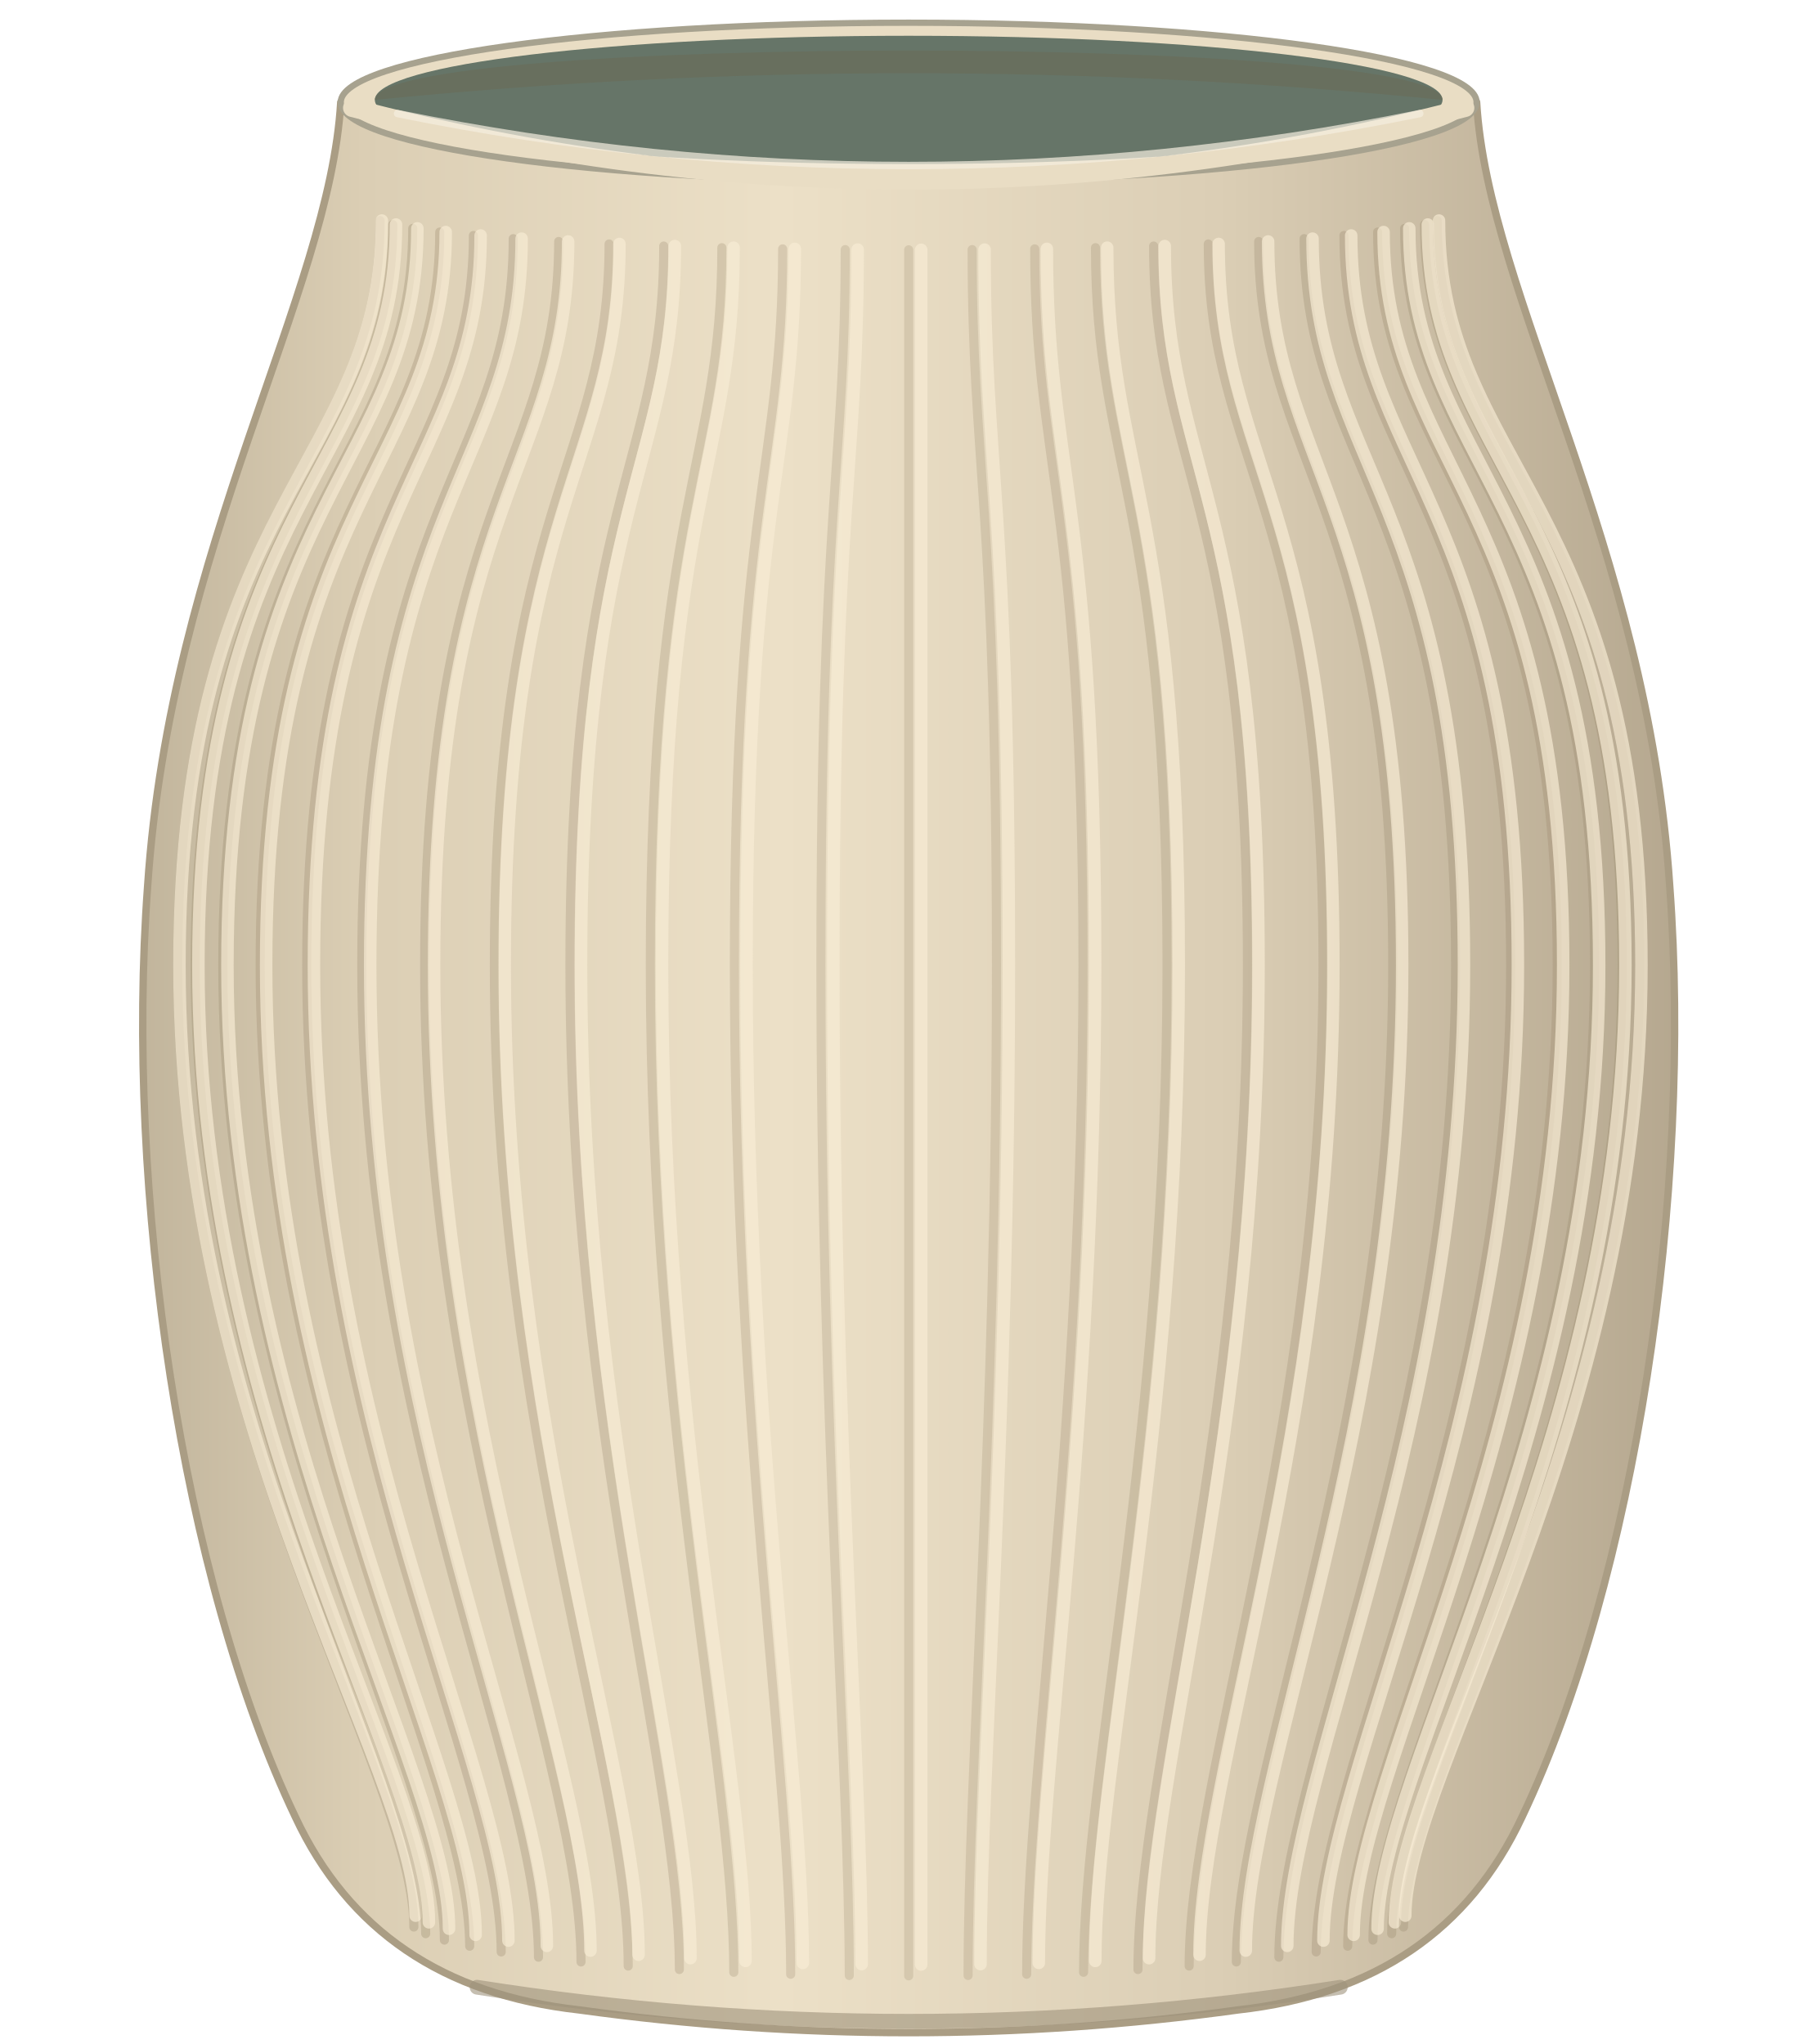
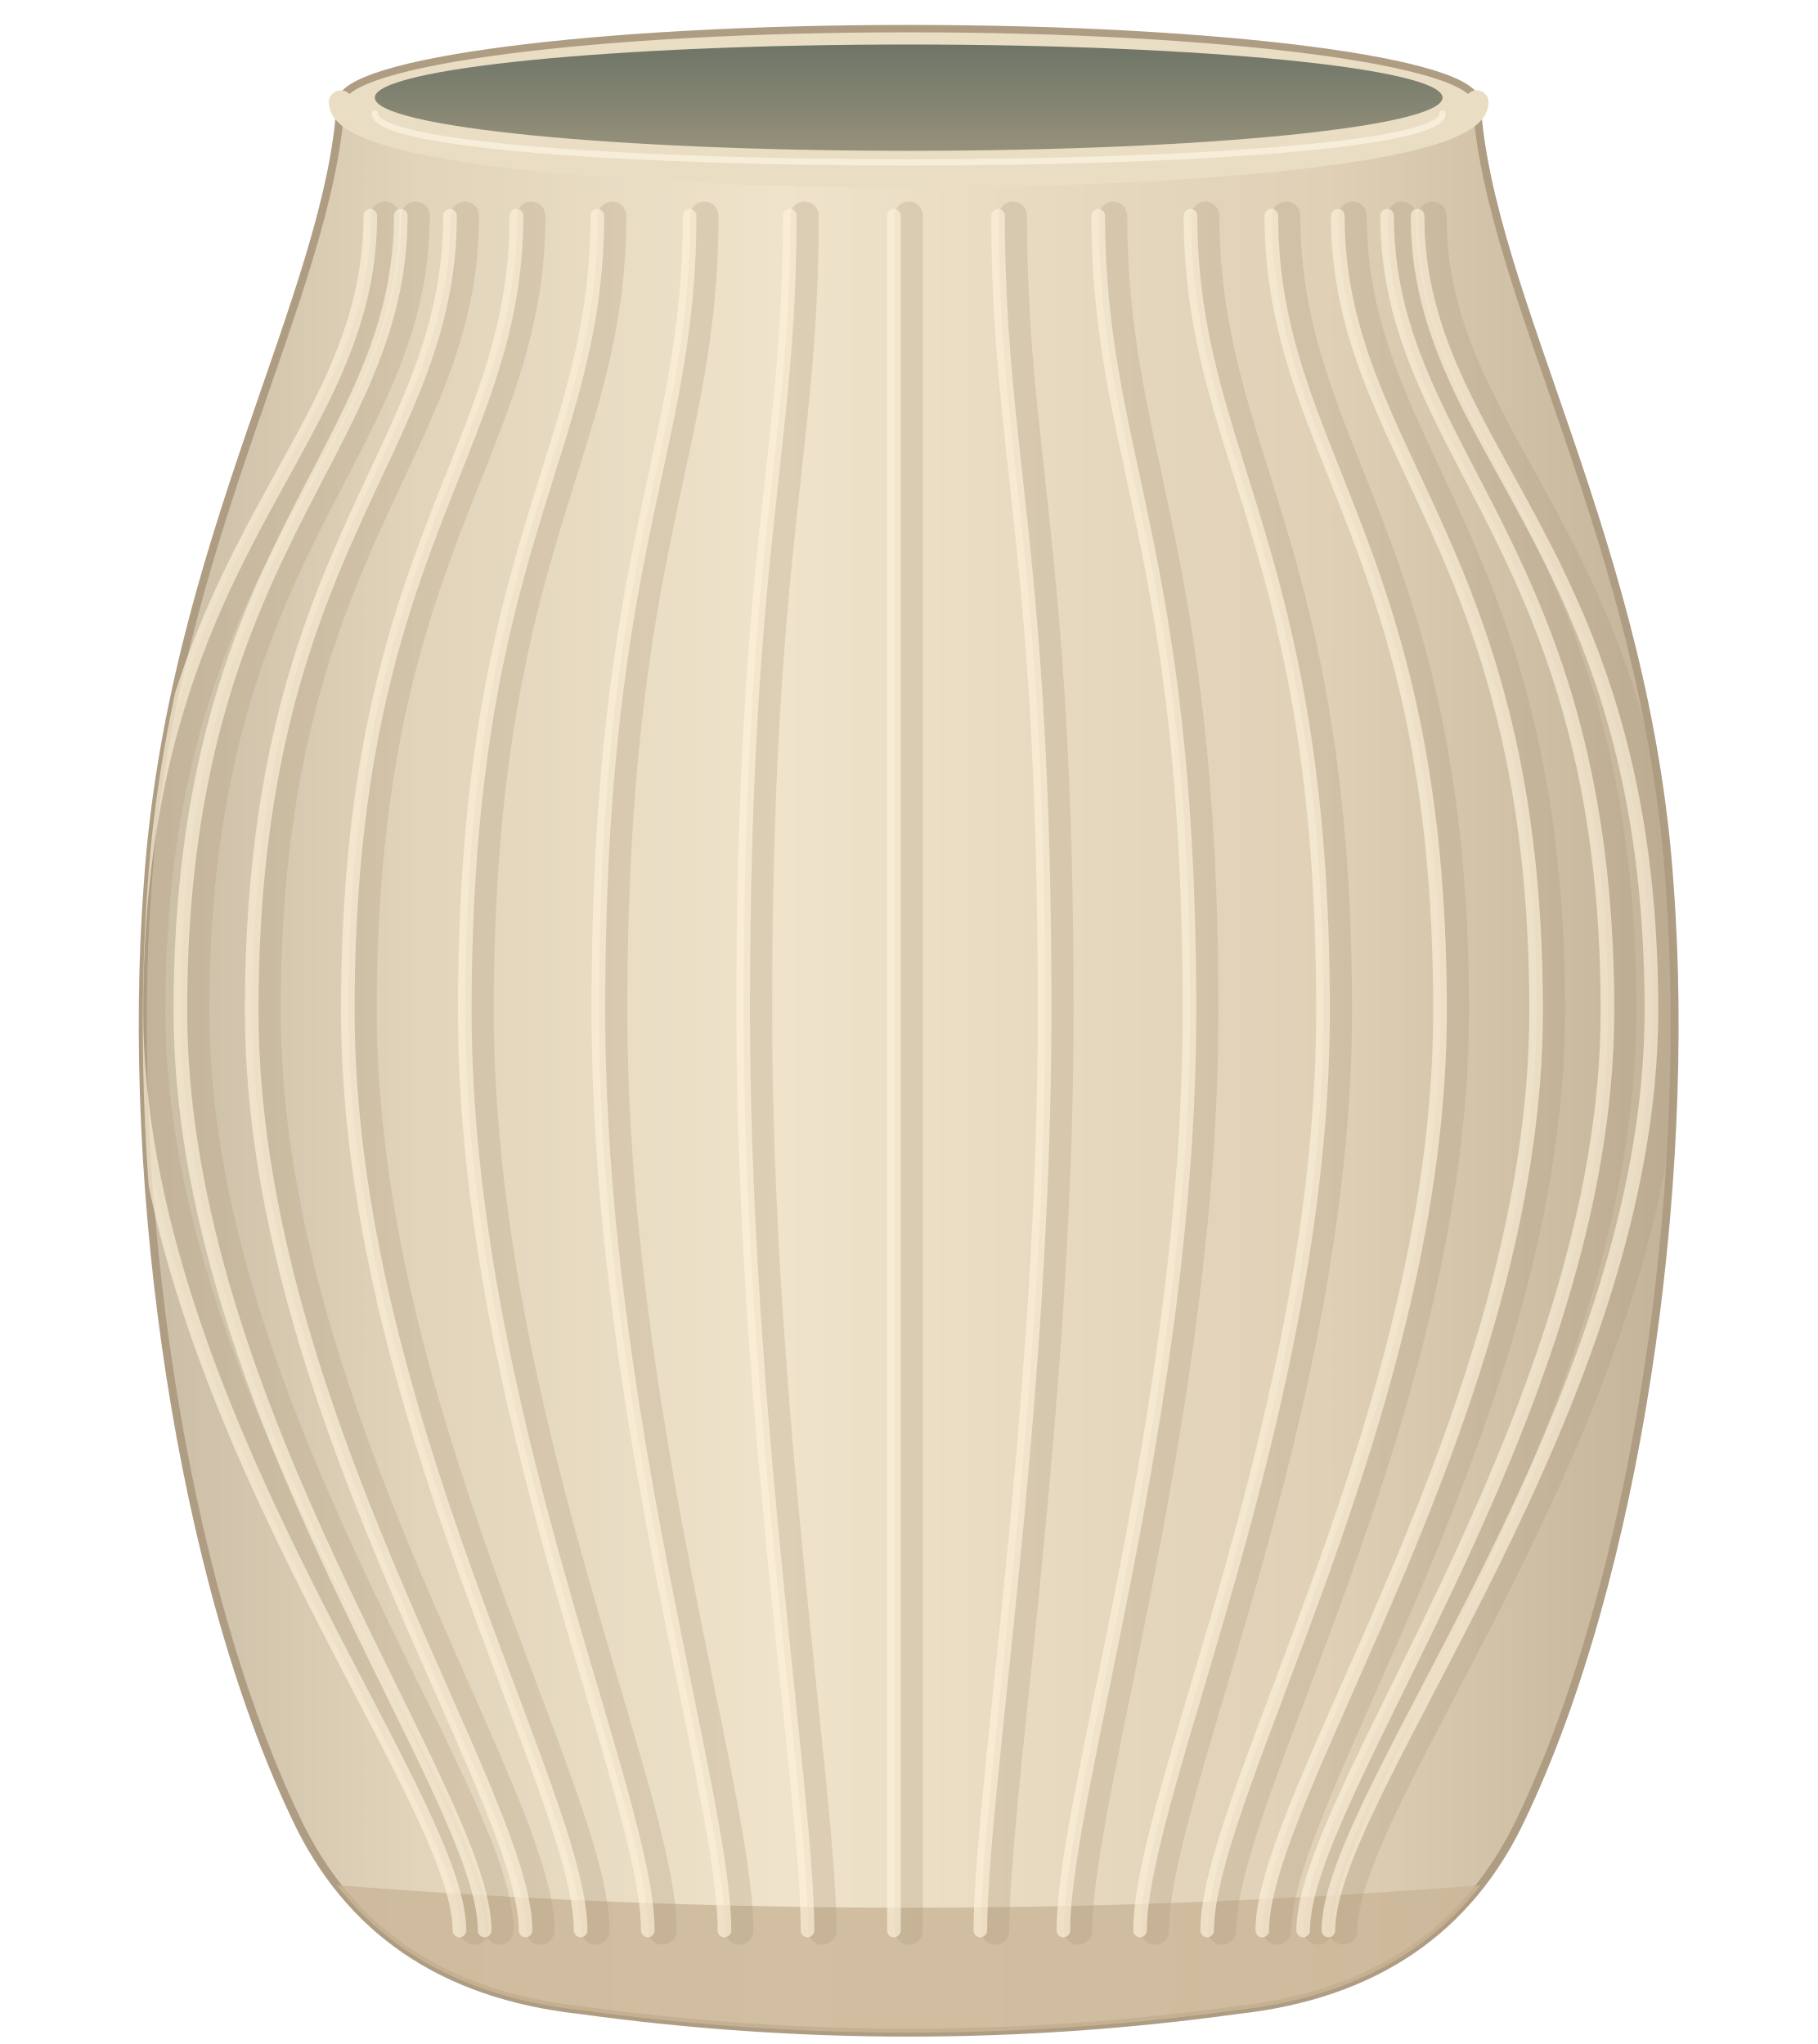
- <svg xmlns="http://www.w3.org/2000/svg" width="160" height="180" viewBox="0 0 160 180">
+ <svg xmlns="http://www.w3.org/2000/svg" width="160" height="180" viewBox="0 0 160 180" stroke-linecap="round" stroke-linejoin="round">
  <defs>
-     <linearGradient id="ribbed" gradientUnits="userSpaceOnUse" x1="0" y1="0" x2="160" y2="0">
-       <stop offset="0" stop-color="#b1a58d" />
-       <stop offset="0.2" stop-color="#dbceb4" />
-       <stop offset="0.43" stop-color="#ece0c7" />
-       <stop offset="0.67" stop-color="#dbceb5" />
-       <stop offset="1" stop-color="#aa9c84" />
+     <linearGradient id="ribbed-ceramic-vase-body" gradientUnits="userSpaceOnUse" x1="0" y1="0" x2="160" y2="0">
+       <stop offset="0" stop-color="#bfb19a" />
+       <stop offset=".23" stop-color="#e1d4bb" />
+       <stop offset=".43" stop-color="#efe3cb" />
+       <stop offset=".73" stop-color="#dfd0b6" />
+       <stop offset="1" stop-color="#b7a78d" />
+     </linearGradient>
+     <clipPath id="ribbed-ceramic-vase-silhouette">
+       <path d="M30 9C29 26 15 48 13 78C11 105 16 139 26 160Q33 175 51 177Q80 181 109 177Q127 175 134 160C144 139 149 105 147 78C145 48 131 26 130 9Z" />
+     </clipPath>
+     <linearGradient id="ribbed-ceramic-vase-cavity" x1="0" y1="0" x2="0" y2="1">
+       <stop stop-color="#6e7567" />
+       <stop offset="1" stop-color="#96917b" />
    </linearGradient>
  </defs>
-   <g stroke-linecap="round" stroke-linejoin="round">
-     <path d="M30 9C29 26 15 48 13 78C11 105 16 139 26 160Q33 175 51 177Q80 181 109 177Q127 175 134 160C144 139 149 105 147 78C145 48 131 26 130 9Z" fill="url(#ribbed)" stroke="#aa9d84" stroke-width="0.65" />
-     <path d="M33.465 19.421C33.465 41 15.643 44 15.643 85C15.643 126 36.435 156 36.435 169.702" fill="none" stroke="#9b8b70" stroke-width="0.8" stroke-opacity="0.339" />
-     <path d="M33.619 19.421C33.619 41 15.798 44 15.798 85C15.798 126 36.590 156 36.590 168.702" fill="none" stroke="#f8ecd5" stroke-width="1.1" stroke-opacity=".68" />
-     <path d="M34.579 19.771C34.579 41 17.184 44 17.184 85C17.184 126 37.478 156 37.478 170.285" fill="none" stroke="#9b8b70" stroke-width="0.8" stroke-opacity="0.337" />
-     <path d="M34.862 19.771C34.862 41 17.467 44 17.467 85C17.467 126 37.761 156 37.761 169.285" fill="none" stroke="#f8ecd5" stroke-width="1.1" stroke-opacity=".68" />
-     <path d="M36.338 20.110C36.338 41 19.616 44 19.616 85C19.616 126 39.125 156 39.125 170.851" fill="none" stroke="#9b8b70" stroke-width="0.8" stroke-opacity="0.333" />
-     <path d="M36.745 20.110C36.745 41 20.023 44 20.023 85C20.023 126 39.532 156 39.532 169.851" fill="none" stroke="#f8ecd5" stroke-width="1.1" stroke-opacity=".68" />
-     <path d="M38.715 20.434C38.715 41 22.904 44 22.904 85C22.904 126 41.350 156 41.350 171.390" fill="none" stroke="#9b8b70" stroke-width="0.8" stroke-opacity="0.328" />
-     <path d="M39.241 20.434C39.241 41 23.430 44 23.430 85C23.430 126 41.876 156 41.876 170.390" fill="none" stroke="#f8ecd5" stroke-width="1.1" stroke-opacity=".68" />
-     <path d="M41.679 20.737C41.679 41 27.002 44 27.002 85C27.002 126 44.125 156 44.125 171.895" fill="none" stroke="#9b8b70" stroke-width="0.8" stroke-opacity="0.322" />
-     <path d="M42.315 20.737C42.315 41 27.639 44 27.639 85C27.639 126 44.761 156 44.761 170.895" fill="none" stroke="#f8ecd5" stroke-width="1.1" stroke-opacity=".68" />
-     <path d="M45.185 21.015C45.185 41 31.852 44 31.852 85C31.852 126 47.408 156 47.408 172.359" fill="none" stroke="#9b8b70" stroke-width="0.8" stroke-opacity="0.314" />
-     <path d="M45.924 21.015C45.924 41 32.591 44 32.591 85C32.591 126 48.147 156 48.147 171.359" fill="none" stroke="#f8ecd5" stroke-width="1.1" stroke-opacity=".68" />
-     <path d="M49.186 21.265C49.186 41 37.385 44 37.385 85C37.385 126 51.153 156 51.153 172.775" fill="none" stroke="#9b8b70" stroke-width="0.8" stroke-opacity="0.306" />
-     <path d="M50.017 21.265C50.017 41 38.215 44 38.215 85C38.215 126 51.983 156 51.983 171.775" fill="none" stroke="#f8ecd5" stroke-width="1.1" stroke-opacity=".68" />
-     <path d="M53.624 21.483C53.624 41 43.522 44 43.522 85C43.522 126 55.307 156 55.307 173.138" fill="none" stroke="#9b8b70" stroke-width="0.8" stroke-opacity="0.296" />
-     <path d="M54.534 21.483C54.534 41 44.433 44 44.433 85C44.433 126 56.218 156 56.218 172.138" fill="none" stroke="#f8ecd5" stroke-width="1.1" stroke-opacity=".68" />
-     <path d="M58.435 21.666C58.435 41 50.177 44 50.177 85C50.177 126 59.812 156 59.812 173.443" fill="none" stroke="#9b8b70" stroke-width="0.8" stroke-opacity="0.286" />
-     <path d="M59.413 21.666C59.413 41 51.154 44 51.154 85C51.154 126 60.789 156 60.789 172.443" fill="none" stroke="#f8ecd5" stroke-width="1.1" stroke-opacity=".68" />
-     <path d="M63.553 21.810C63.553 41 57.254 44 57.254 85C57.254 126 64.603 156 64.603 173.684" fill="none" stroke="#9b8b70" stroke-width="0.8" stroke-opacity="0.275" />
-     <path d="M64.584 21.810C64.584 41 58.285 44 58.285 85C58.285 126 65.633 156 65.633 172.684" fill="none" stroke="#f8ecd5" stroke-width="1.1" stroke-opacity=".68" />
-     <path d="M68.904 21.915C68.904 41 64.655 44 64.655 85C64.655 126 69.612 156 69.612 173.859" fill="none" stroke="#9b8b70" stroke-width="0.8" stroke-opacity="0.264" />
-     <path d="M69.973 21.915C69.973 41 65.723 44 65.723 85C65.723 126 70.681 156 70.681 172.859" fill="none" stroke="#f8ecd5" stroke-width="1.1" stroke-opacity=".68" />
-     <path d="M74.412 21.979C74.412 41 72.272 44 72.272 85C72.272 126 74.769 156 74.769 173.965" fill="none" stroke="#9b8b70" stroke-width="0.8" stroke-opacity="0.252" />
-     <path d="M75.505 21.979C75.505 41 73.365 44 73.365 85C73.365 126 75.861 156 75.861 172.965" fill="none" stroke="#f8ecd5" stroke-width="1.1" stroke-opacity=".68" />
-     <path d="M80.000 22.000C80.000 41 80.000 44 80.000 85C80.000 126 80.000 156 80.000 174.000" fill="none" stroke="#9b8b70" stroke-width="0.8" stroke-opacity="0.240" />
-     <path d="M81.100 22.000C81.100 41 81.100 44 81.100 85C81.100 126 81.100 156 81.100 173.000" fill="none" stroke="#f8ecd5" stroke-width="1.1" stroke-opacity=".68" />
-     <path d="M85.588 21.979C85.588 41 87.728 44 87.728 85C87.728 126 85.231 156 85.231 173.965" fill="none" stroke="#9b8b70" stroke-width="0.8" stroke-opacity="0.252" />
-     <path d="M86.680 21.979C86.680 41 88.820 44 88.820 85C88.820 126 86.323 156 86.323 172.965" fill="none" stroke="#f8ecd5" stroke-width="1.1" stroke-opacity=".68" />
-     <path d="M91.096 21.915C91.096 41 95.345 44 95.345 85C95.345 126 90.388 156 90.388 173.859" fill="none" stroke="#9b8b70" stroke-width="0.8" stroke-opacity="0.264" />
-     <path d="M92.165 21.915C92.165 41 96.414 44 96.414 85C96.414 126 91.457 156 91.457 172.859" fill="none" stroke="#f8ecd5" stroke-width="1.1" stroke-opacity=".68" />
-     <path d="M96.447 21.810C96.447 41 102.746 44 102.746 85C102.746 126 95.397 156 95.397 173.684" fill="none" stroke="#9b8b70" stroke-width="0.8" stroke-opacity="0.275" />
-     <path d="M97.477 21.810C97.477 41 103.776 44 103.776 85C103.776 126 96.428 156 96.428 172.684" fill="none" stroke="#f8ecd5" stroke-width="1.1" stroke-opacity=".68" />
-     <path d="M101.565 21.666C101.565 41 109.823 44 109.823 85C109.823 126 100.188 156 100.188 173.443" fill="none" stroke="#9b8b70" stroke-width="0.8" stroke-opacity="0.286" />
-     <path d="M102.542 21.666C102.542 41 110.801 44 110.801 85C110.801 126 101.165 156 101.165 172.443" fill="none" stroke="#f8ecd5" stroke-width="1.1" stroke-opacity=".68" />
-     <path d="M106.376 21.483C106.376 41 116.478 44 116.478 85C116.478 126 104.693 156 104.693 173.138" fill="none" stroke="#9b8b70" stroke-width="0.8" stroke-opacity="0.296" />
-     <path d="M107.287 21.483C107.287 41 117.388 44 117.388 85C117.388 126 105.603 156 105.603 172.138" fill="none" stroke="#f8ecd5" stroke-width="1.1" stroke-opacity=".68" />
-     <path d="M110.814 21.265C110.814 41 122.615 44 122.615 85C122.615 126 108.847 156 108.847 172.775" fill="none" stroke="#9b8b70" stroke-width="0.8" stroke-opacity="0.306" />
-     <path d="M111.645 21.265C111.645 41 123.446 44 123.446 85C123.446 126 109.678 156 109.678 171.775" fill="none" stroke="#f8ecd5" stroke-width="1.1" stroke-opacity=".68" />
-     <path d="M114.815 21.015C114.815 41 128.148 44 128.148 85C128.148 126 112.592 156 112.592 172.359" fill="none" stroke="#9b8b70" stroke-width="0.8" stroke-opacity="0.314" />
-     <path d="M115.554 21.015C115.554 41 128.887 44 128.887 85C128.887 126 113.331 156 113.331 171.359" fill="none" stroke="#f8ecd5" stroke-width="1.1" stroke-opacity=".68" />
-     <path d="M118.321 20.737C118.321 41 132.998 44 132.998 85C132.998 126 115.875 156 115.875 171.895" fill="none" stroke="#9b8b70" stroke-width="0.8" stroke-opacity="0.322" />
-     <path d="M118.958 20.737C118.958 41 133.635 44 133.635 85C133.635 126 116.512 156 116.512 170.895" fill="none" stroke="#f8ecd5" stroke-width="1.1" stroke-opacity=".68" />
-     <path d="M121.285 20.434C121.285 41 137.096 44 137.096 85C137.096 126 118.650 156 118.650 171.390" fill="none" stroke="#9b8b70" stroke-width="0.8" stroke-opacity="0.328" />
-     <path d="M121.810 20.434C121.810 41 137.622 44 137.622 85C137.622 126 119.175 156 119.175 170.390" fill="none" stroke="#f8ecd5" stroke-width="1.1" stroke-opacity=".68" />
-     <path d="M123.662 20.110C123.662 41 140.384 44 140.384 85C140.384 126 120.875 156 120.875 170.851" fill="none" stroke="#9b8b70" stroke-width="0.8" stroke-opacity="0.333" />
-     <path d="M124.070 20.110C124.070 41 140.791 44 140.791 85C140.791 126 121.283 156 121.283 169.851" fill="none" stroke="#f8ecd5" stroke-width="1.1" stroke-opacity=".68" />
-     <path d="M125.421 19.771C125.421 41 142.816 44 142.816 85C142.816 126 122.522 156 122.522 170.285" fill="none" stroke="#9b8b70" stroke-width="0.8" stroke-opacity="0.337" />
-     <path d="M125.704 19.771C125.704 41 143.099 44 143.099 85C143.099 126 122.804 156 122.804 169.285" fill="none" stroke="#f8ecd5" stroke-width="1.1" stroke-opacity=".68" />
-     <path d="M126.535 19.421C126.535 41 144.357 44 144.357 85C144.357 126 123.565 156 123.565 169.702" fill="none" stroke="#9b8b70" stroke-width="0.8" stroke-opacity="0.339" />
-     <path d="M126.689 19.421C126.689 41 144.511 44 144.511 85C144.511 126 123.719 156 123.719 168.702" fill="none" stroke="#f8ecd5" stroke-width="1.1" stroke-opacity=".68" />
-     <path d="M42 175Q80 181 118 175" fill="none" stroke="#9f927c" stroke-width="1.3" opacity=".6" />
-     <ellipse cx="80" cy="9" rx="50" ry="7" fill="#e9ddc4" stroke="#a7a28f" stroke-width="0.55" />
-     <ellipse cx="80" cy="8.8" rx="47" ry="5.65" fill="#667568" stroke="none" stroke-width="0.6" />
-     <path d="M33 8.8C33 3 127 3 127 8.8Q80 4.1 33 8.8Z" fill="#696c58" stroke="none" stroke-width="0.6" opacity=".64" />
-     <path d="M31 9.5Q80 22.3 129 9.5" fill="none" stroke="#e9ddc4" stroke-width="1.6" />
-     <path d="M35 10Q80 19.15 125 10" fill="none" stroke="#f5efe0" stroke-width="0.65" stroke-opacity=".7" />
+   <path d="M30 9C29 26 15 48 13 78C11 105 16 139 26 160Q33 175 51 177Q80 181 109 177Q127 175 134 160C144 139 149 105 147 78C145 48 131 26 130 9Z" fill="url(#ribbed-ceramic-vase-body)" stroke="#ae9d83" stroke-width=".7" />
+   <g clip-path="url(#ribbed-ceramic-vase-silhouette)">
+     <path d="M0 163Q80 173 160 163V180H0Z" fill="#cbb596" opacity=".8" />
+     <path d="M33.90 19C33.90 40 13.31 48 13.31 89C13.31 124 41.75 158 41.75 170" fill="none" stroke="#ad997a" stroke-opacity=".27" stroke-width="2.5" />
+     <path d="M33.90 19C33.90 40 13.31 48 13.31 89C13.31 124 41.75 158 41.75 170" transform="translate(-1.3 0)" fill="none" stroke="#fff3dc" stroke-opacity=".65" stroke-width="1.2" />
+     <path d="M36.58 19C36.58 40 17.18 48 17.18 89C17.18 124 43.97 158 43.97 170" fill="none" stroke="#ad997a" stroke-opacity=".27" stroke-width="2.5" />
+     <path d="M36.58 19C36.58 40 17.18 48 17.18 89C17.18 124 43.97 158 43.97 170" transform="translate(-1.3 0)" fill="none" stroke="#fff3dc" stroke-opacity=".65" stroke-width="1.2" />
+     <path d="M40.92 19C40.92 40 23.46 48 23.46 89C23.46 124 47.57 158 47.57 170" fill="none" stroke="#ad997a" stroke-opacity=".27" stroke-width="2.5" />
+     <path d="M40.92 19C40.92 40 23.46 48 23.46 89C23.46 124 47.57 158 47.57 170" transform="translate(-1.3 0)" fill="none" stroke="#fff3dc" stroke-opacity=".65" stroke-width="1.2" />
+     <path d="M46.77 19C46.77 40 31.92 48 31.92 89C31.92 124 52.42 158 52.42 170" fill="none" stroke="#ad997a" stroke-opacity=".27" stroke-width="2.5" />
+     <path d="M46.77 19C46.77 40 31.92 48 31.92 89C31.92 124 52.42 158 52.42 170" transform="translate(-1.3 0)" fill="none" stroke="#fff3dc" stroke-opacity=".65" stroke-width="1.2" />
+     <path d="M53.89 19C53.89 40 42.22 48 42.22 89C42.22 124 58.33 158 58.33 170" fill="none" stroke="#ad997a" stroke-opacity=".27" stroke-width="2.5" />
+     <path d="M53.89 19C53.89 40 42.22 48 42.22 89C42.22 124 58.33 158 58.33 170" transform="translate(-1.3 0)" fill="none" stroke="#fff3dc" stroke-opacity=".65" stroke-width="1.2" />
+     <path d="M62.01 19C62.01 40 53.98 48 53.98 89C53.98 124 65.08 158 65.08 170" fill="none" stroke="#ad997a" stroke-opacity=".27" stroke-width="2.5" />
+     <path d="M62.01 19C62.01 40 53.98 48 53.98 89C53.98 124 65.08 158 65.08 170" transform="translate(-1.3 0)" fill="none" stroke="#fff3dc" stroke-opacity=".65" stroke-width="1.2" />
+     <path d="M70.83 19C70.83 40 66.73 48 66.73 89C66.73 124 72.39 158 72.39 170" fill="none" stroke="#ad997a" stroke-opacity=".27" stroke-width="2.5" />
+     <path d="M70.83 19C70.83 40 66.73 48 66.73 89C66.73 124 72.39 158 72.39 170" transform="translate(-1.3 0)" fill="none" stroke="#fff3dc" stroke-opacity=".65" stroke-width="1.2" />
+     <path d="M80.00 19C80.00 40 80.00 48 80.00 89C80.00 124 80.00 158 80.00 170" fill="none" stroke="#ad997a" stroke-opacity=".27" stroke-width="2.5" />
+     <path d="M80.00 19C80.00 40 80.00 48 80.00 89C80.00 124 80.00 158 80.00 170" transform="translate(-1.3 0)" fill="none" stroke="#fff3dc" stroke-opacity=".65" stroke-width="1.2" />
+     <path d="M89.17 19C89.17 40 93.27 48 93.27 89C93.27 124 87.61 158 87.61 170" fill="none" stroke="#ad997a" stroke-opacity=".27" stroke-width="2.5" />
+     <path d="M89.17 19C89.17 40 93.27 48 93.27 89C93.27 124 87.61 158 87.61 170" transform="translate(-1.3 0)" fill="none" stroke="#fff3dc" stroke-opacity=".65" stroke-width="1.2" />
+     <path d="M97.99 19C97.99 40 106.02 48 106.02 89C106.02 124 94.92 158 94.92 170" fill="none" stroke="#ad997a" stroke-opacity=".27" stroke-width="2.5" />
+     <path d="M97.99 19C97.99 40 106.02 48 106.02 89C106.02 124 94.92 158 94.92 170" transform="translate(-1.3 0)" fill="none" stroke="#fff3dc" stroke-opacity=".65" stroke-width="1.2" />
+     <path d="M106.11 19C106.11 40 117.78 48 117.78 89C117.78 124 101.67 158 101.67 170" fill="none" stroke="#ad997a" stroke-opacity=".27" stroke-width="2.5" />
+     <path d="M106.11 19C106.11 40 117.78 48 117.78 89C117.78 124 101.67 158 101.67 170" transform="translate(-1.3 0)" fill="none" stroke="#fff3dc" stroke-opacity=".65" stroke-width="1.2" />
+     <path d="M113.23 19C113.23 40 128.08 48 128.08 89C128.08 124 107.58 158 107.58 170" fill="none" stroke="#ad997a" stroke-opacity=".27" stroke-width="2.5" />
+     <path d="M113.23 19C113.23 40 128.08 48 128.08 89C128.08 124 107.58 158 107.58 170" transform="translate(-1.3 0)" fill="none" stroke="#fff3dc" stroke-opacity=".65" stroke-width="1.2" />
+     <path d="M119.08 19C119.08 40 136.54 48 136.54 89C136.54 124 112.43 158 112.43 170" fill="none" stroke="#ad997a" stroke-opacity=".27" stroke-width="2.5" />
+     <path d="M119.08 19C119.08 40 136.54 48 136.54 89C136.54 124 112.43 158 112.43 170" transform="translate(-1.3 0)" fill="none" stroke="#fff3dc" stroke-opacity=".65" stroke-width="1.2" />
+     <path d="M123.42 19C123.42 40 142.82 48 142.82 89C142.82 124 116.03 158 116.03 170" fill="none" stroke="#ad997a" stroke-opacity=".27" stroke-width="2.5" />
+     <path d="M123.42 19C123.42 40 142.82 48 142.82 89C142.82 124 116.03 158 116.03 170" transform="translate(-1.3 0)" fill="none" stroke="#fff3dc" stroke-opacity=".65" stroke-width="1.2" />
+     <path d="M126.10 19C126.10 40 146.69 48 146.69 89C146.69 124 118.25 158 118.25 170" fill="none" stroke="#ad997a" stroke-opacity=".27" stroke-width="2.5" />
+     <path d="M126.10 19C126.10 40 146.69 48 146.69 89C146.69 124 118.25 158 118.25 170" transform="translate(-1.3 0)" fill="none" stroke="#fff3dc" stroke-opacity=".65" stroke-width="1.2" />
  </g>
+   <ellipse cx="80" cy="9" rx="50.0" ry="6.48" fill="#e9ddc4" stroke="#ae9d83" stroke-width=".65" />
+   <ellipse cx="80" cy="8.6" rx="47.0" ry="4.68" fill="url(#ribbed-ceramic-vase-cavity)" />
+   <path d="M30.0 9C30.0 17.618 130.0 17.618 130.0 9" fill="none" stroke="#e9ddc4" stroke-width="2.1" />
+   <path d="M33.0 10C33.0 15.739 127.0 15.739 127.0 10" fill="none" stroke="#fff7e7" stroke-opacity=".65" stroke-width=".55" />
</svg>
